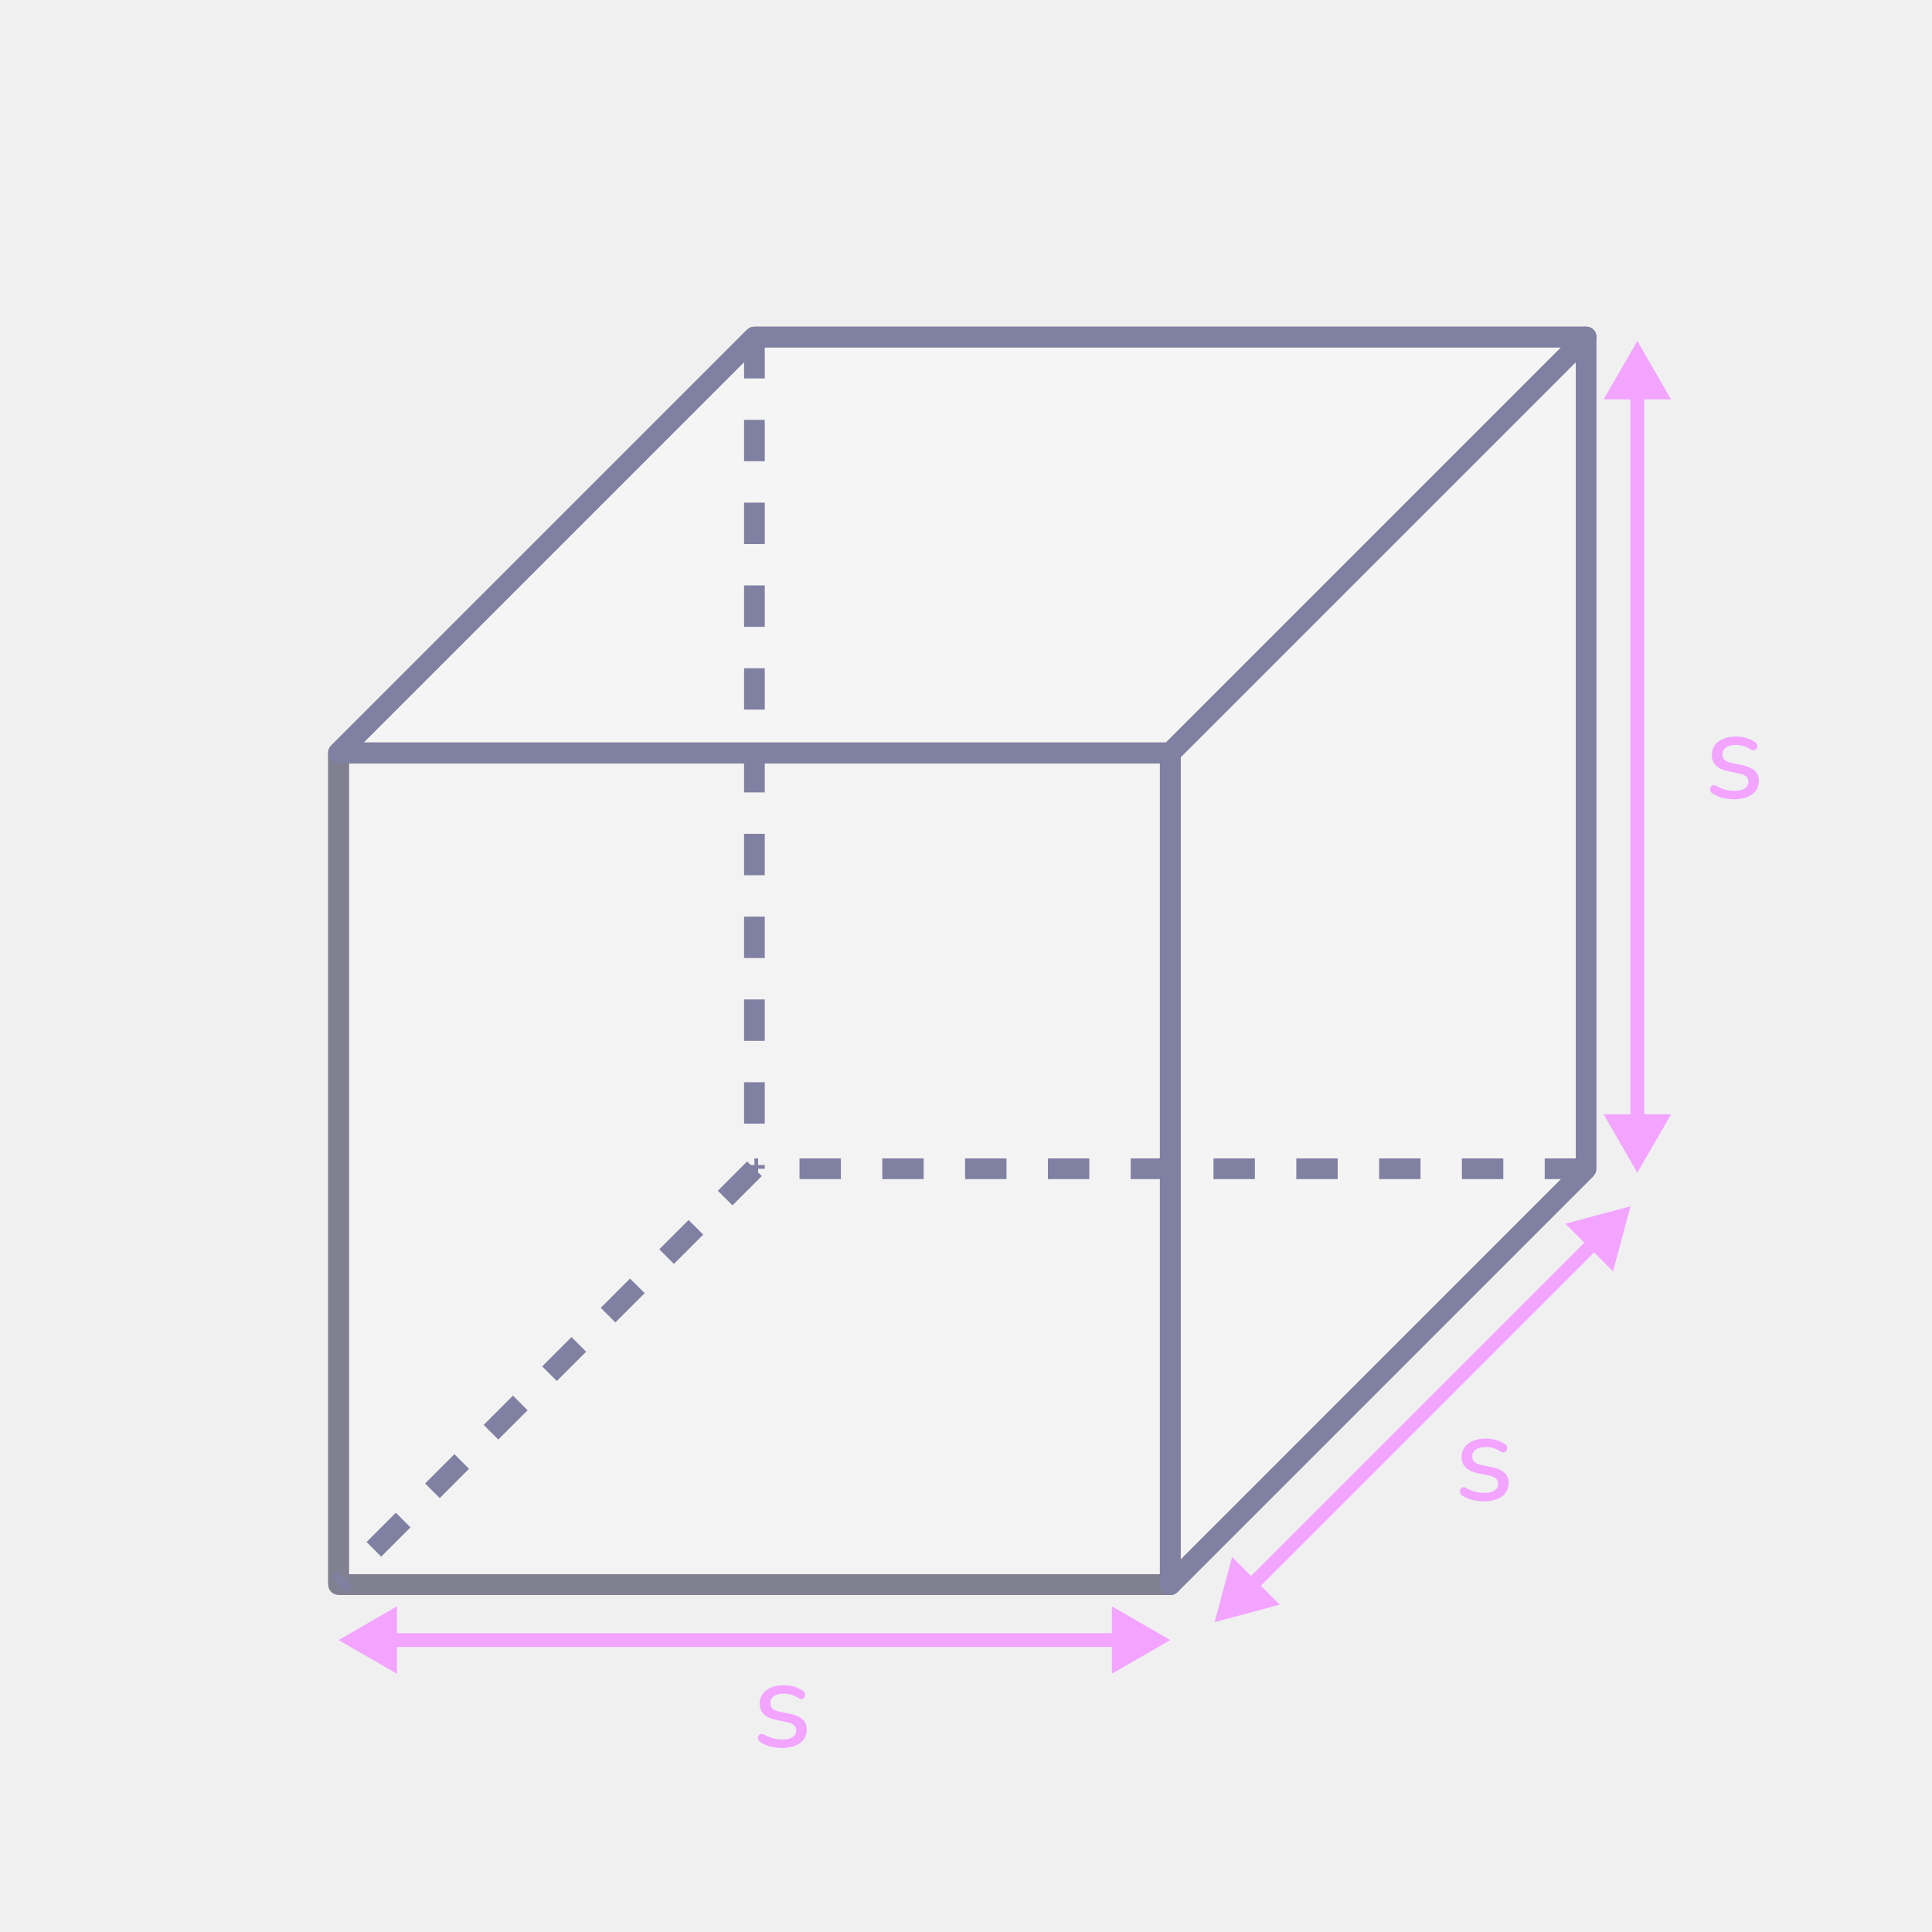
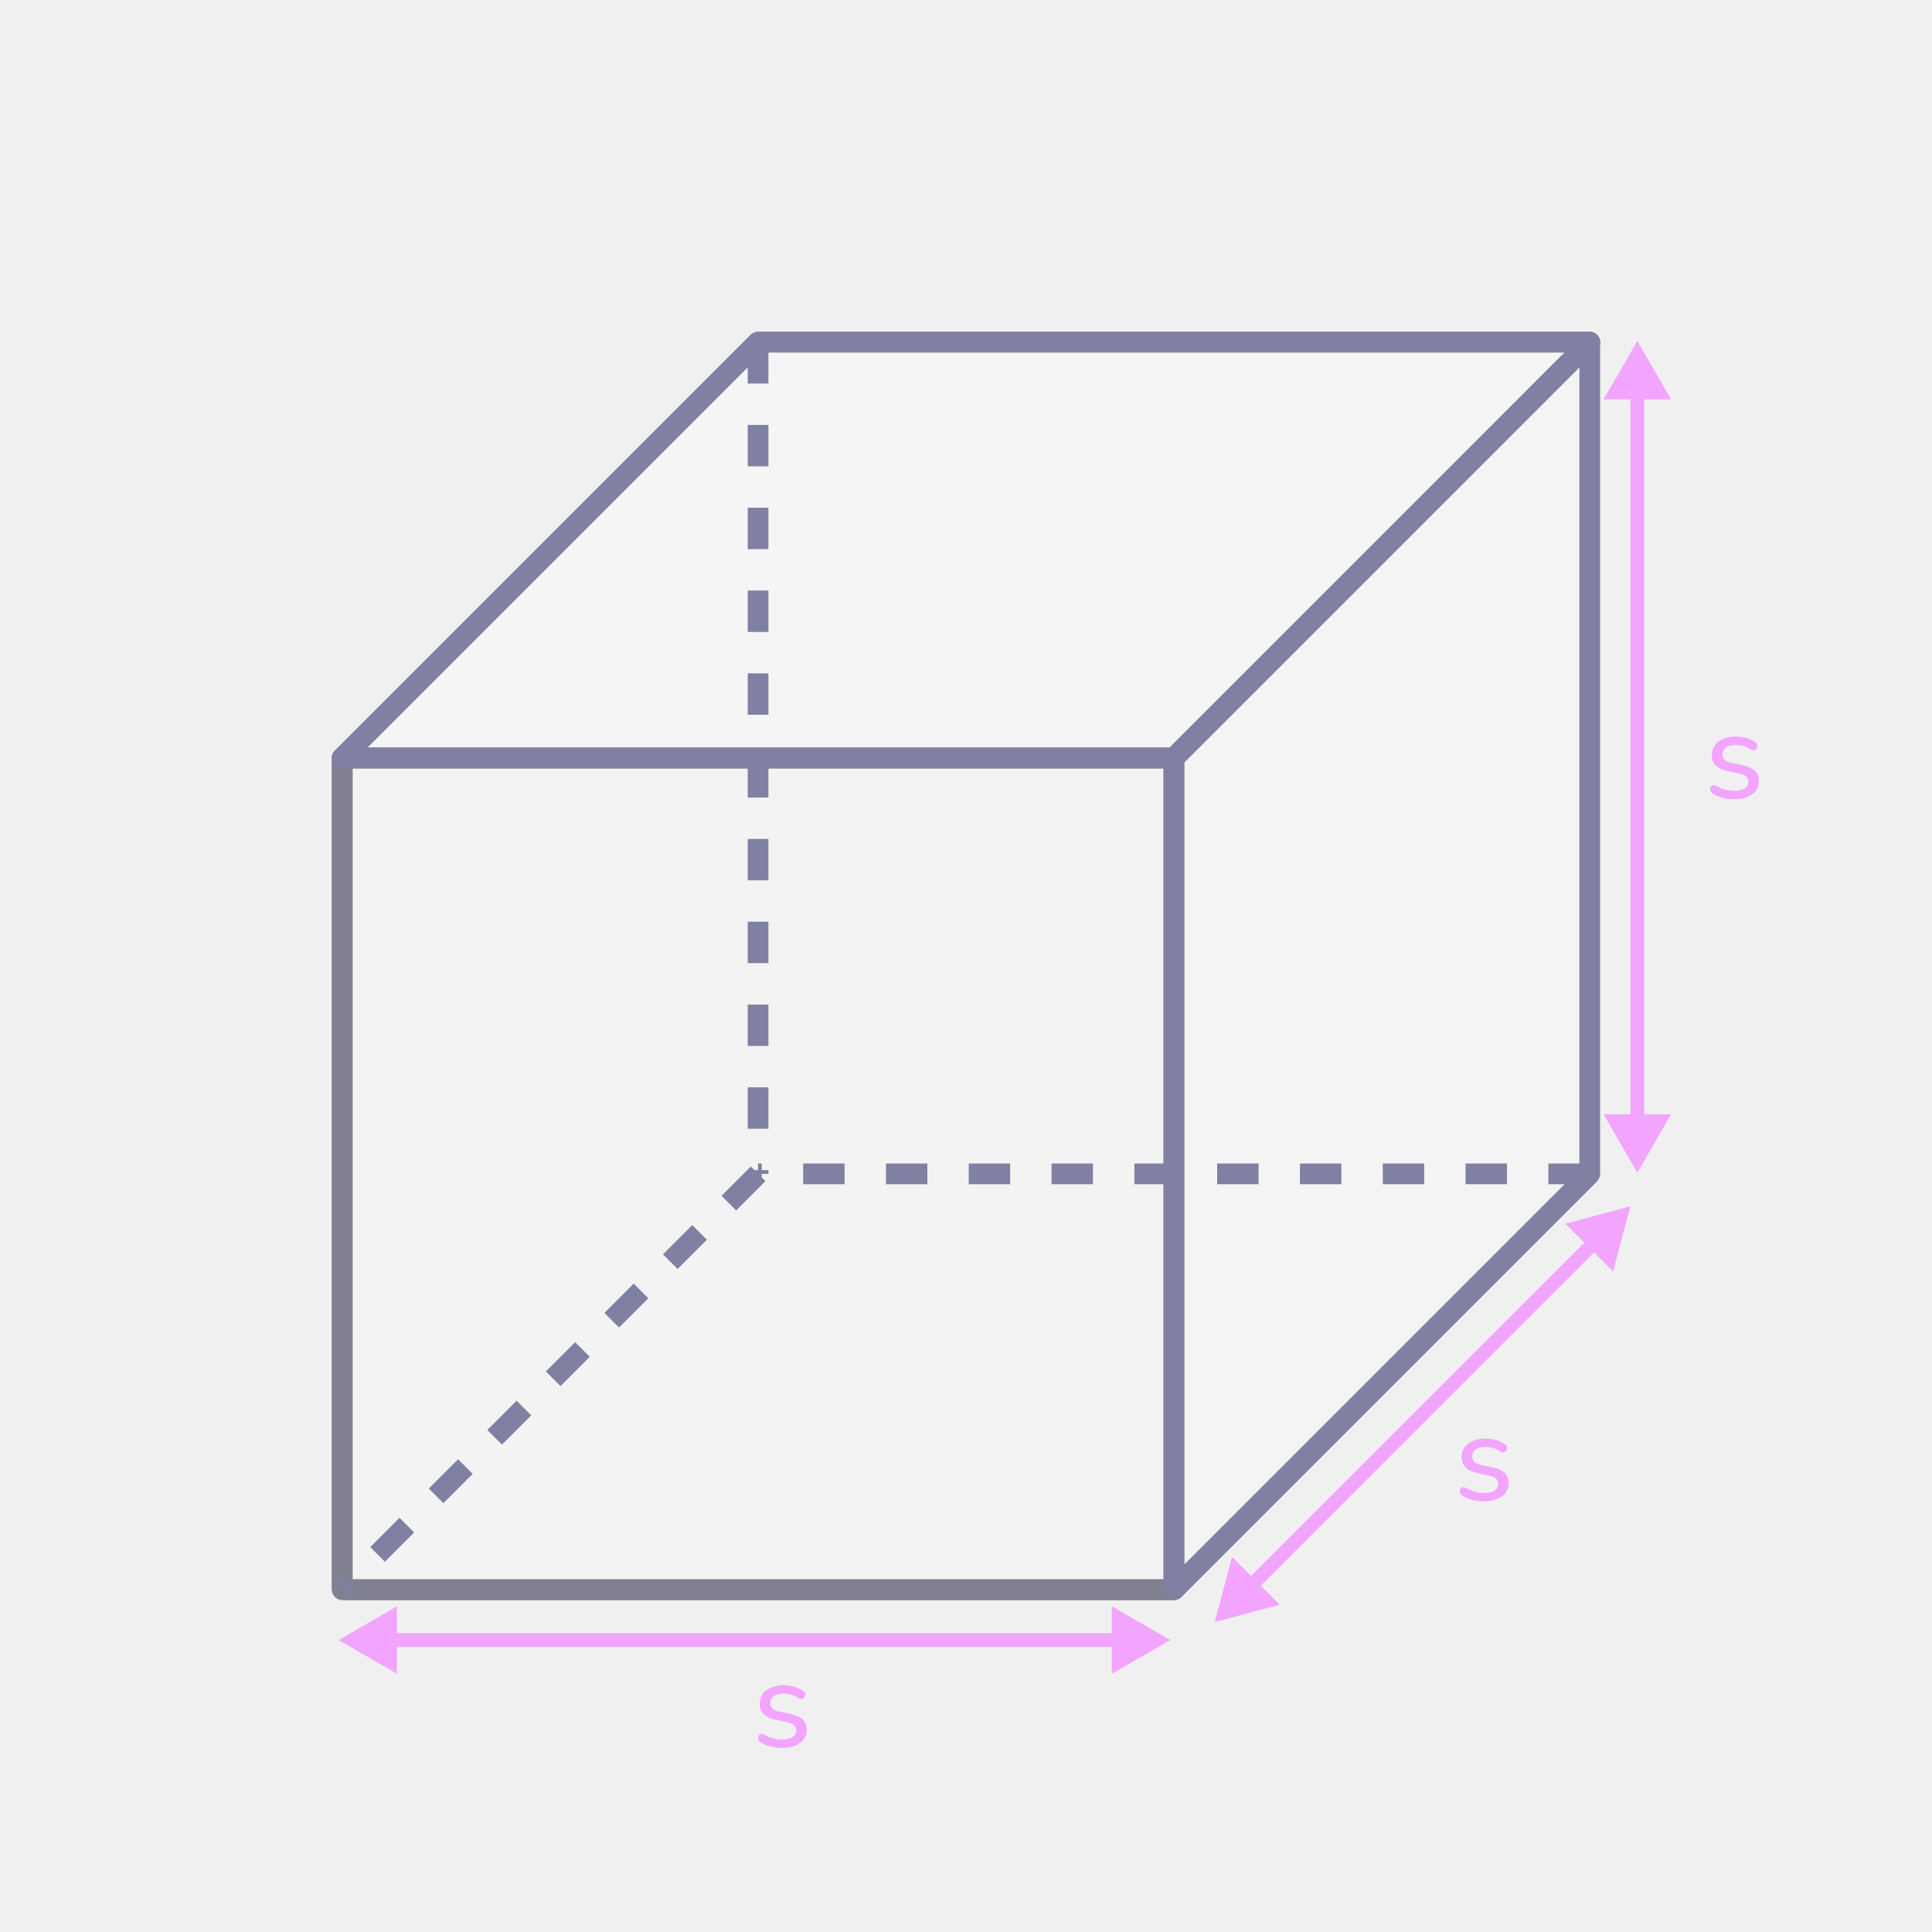
<svg xmlns="http://www.w3.org/2000/svg" id="ART" width="560" height="560" viewBox="0 0 560 560">
  <defs>
    <style>
      .cls-1 {
        fill: #8080a3;
      }

      .cls-2 {
        opacity: .5;
      }

      .cls-2, .cls-3, .cls-4 {
        fill: #fff;
      }

      .cls-3 {
        opacity: .8;
      }

      .cls-4 {
        opacity: .7;
      }

      .cls-5 {
        opacity: .4;
      }

      .cls-6 {
        stroke: #8080a3;
      }

      .cls-6, .cls-7 {
        stroke-linejoin: round;
        stroke-width: 6px;
      }

      .cls-6, .cls-7, .cls-8 {
        fill: none;
      }

      .cls-7 {
        stroke: #808091;
      }

      .cls-8 {
        stroke: #f2a4ff;
        stroke-miterlimit: 10;
        stroke-width: 4px;
      }

      .cls-9 {
        fill: #f2a4ff;
      }
    </style>
  </defs>
  <g>
-     <g class="cls-5">
-       <g>
-         <polygon class="cls-3" points="459.74 97.7 218.67 97.7 98.13 218.23 339.21 218.23 459.74 97.7" />
-         <polygon class="cls-4" points="459.74 338.77 339.21 459.31 339.21 218.23 459.74 97.69 459.74 338.77" />
-         <rect class="cls-2" x="98.13" y="218.23" width="241.07" height="241.07" />
-       </g>
-     </g>
-     <g>
-       <rect class="cls-7" x="98.13" y="218.23" width="241.07" height="241.07" />
-       <polygon class="cls-7" points="459.74 97.7 218.67 97.7 98.13 218.23 339.21 218.23 459.74 97.7" />
-       <polyline class="cls-7" points="98.13 459.31 339.21 459.31 459.74 338.77" />
-       <polyline class="cls-7" points="98.13 459.31 98.13 218.23 218.67 97.69" />
-       <polygon class="cls-6" points="459.74 338.77 339.21 459.31 339.21 218.23 459.74 97.69 459.74 338.77" />
-       <polygon class="cls-6" points="459.74 97.7 218.67 97.7 98.13 218.23 339.21 218.23 459.74 97.7" />
-       <path class="cls-1" d="M221.67,338.77h-6v-1.08h6v1.08Zm0-13.08h-6v-12h6v12Zm0-24h-6v-12h6v12Zm0-24h-6v-12h6v12Zm0-24h-6v-12h6v12Zm0-24h-6v-12h6v12Zm0-24h-6v-12h6v12Zm0-24h-6v-12h6v12Zm0-24h-6v-12h6v12Zm0-24h-6v-12h6v12Zm0-24h-6v-12h6v12Z" />
-       <path class="cls-1" d="M459.74,341.77h-12v-6h12v6Zm-24,0h-12v-6h12v6Zm-24,0h-12v-6h12v6Zm-24,0h-12v-6h12v6Zm-24,0h-12v-6h12v6Zm-24,0h-12v-6h12v6Zm-24,0h-12v-6h12v6Zm-24,0h-12v-6h12v6Zm-24,0h-12v-6h12v6Zm-24,0h-12v-6h12v6Zm-24,0h-1.07v-6h1.07v6Z" />
-       <path class="cls-1" d="M100.26,461.43l-4.24-4.24,1.74-1.74,4.24,4.24-1.74,1.74Zm10.23-10.23l-4.24-4.24,8.49-8.49,4.24,4.24-8.49,8.49Zm16.97-16.97l-4.24-4.24,8.49-8.49,4.24,4.24-8.49,8.49Zm16.97-16.97l-4.24-4.24,8.49-8.49,4.24,4.24-8.49,8.49Zm16.97-16.97l-4.24-4.24,8.49-8.49,4.24,4.24-8.49,8.49Zm16.97-16.97l-4.24-4.24,8.49-8.49,4.24,4.24-8.49,8.49Zm16.97-16.97l-4.24-4.24,8.49-8.49,4.24,4.24-8.49,8.49Zm16.97-16.97l-4.24-4.24,8.49-8.49,4.24,4.24-8.49,8.49Z" />
-     </g>
-   </g>
-   <g>
    <line class="cls-8" x1="462.66" y1="359.58" x2="362.02" y2="460.23" />
    <polygon class="cls-9" points="453.73 354.7 472.61 349.64 467.55 368.52 453.73 354.7" />
    <polygon class="cls-9" points="357.13 451.3 352.07 470.18 370.95 465.12 357.13 451.3" />
  </g>
  <g>
    <line class="cls-8" x1="325.14" y1="475.38" x2="112.2" y2="475.38" />
    <polygon class="cls-9" points="322.28 465.6 339.21 475.38 322.28 485.15 322.28 465.6" />
    <polygon class="cls-9" points="115.06 465.6 98.13 475.38 115.06 485.15 115.06 465.6" />
  </g>
  <g>
    <line class="cls-8" x1="474.59" y1="112.91" x2="474.59" y2="325.85" />
    <polygon class="cls-9" points="464.82 115.77 474.59 98.84 484.36 115.77 464.82 115.77" />
    <polygon class="cls-9" points="464.82 322.99 474.59 339.92 484.36 322.99 464.82 322.99" />
  </g>
  <path class="cls-9" d="M430.17,435.17c-1.08,0-2.17-.13-3.26-.38-1.09-.25-2.12-.69-3.08-1.31-.26-.17-.45-.38-.56-.63-.11-.25-.14-.5-.11-.76,.04-.25,.14-.47,.31-.67,.17-.19,.38-.31,.63-.34s.52,.03,.81,.2c.94,.53,1.84,.9,2.72,1.12,.88,.22,1.75,.32,2.61,.32,1.32,0,2.32-.24,2.99-.72s1.01-1.12,1.01-1.91c0-.67-.22-1.19-.67-1.57-.44-.37-1.13-.65-2.07-.85l-3.35-.68c-1.49-.34-2.61-.89-3.37-1.67-.76-.78-1.13-1.78-1.13-3.01,0-1.08,.29-2.02,.88-2.83,.59-.8,1.41-1.42,2.47-1.85s2.27-.65,3.64-.65c1.06,0,2.06,.14,3.01,.41,.95,.28,1.81,.69,2.57,1.24,.29,.17,.47,.38,.56,.63,.08,.25,.1,.5,.04,.76-.06,.25-.17,.46-.34,.63-.17,.17-.38,.27-.65,.31-.26,.04-.55-.03-.86-.2-.7-.48-1.41-.82-2.14-1.03s-1.46-.31-2.18-.31c-1.3,0-2.27,.25-2.93,.76-.66,.5-.99,1.17-.99,1.98,0,.62,.2,1.14,.59,1.55s1.03,.71,1.89,.9l3.35,.68c1.56,.34,2.74,.87,3.53,1.6,.79,.73,1.19,1.72,1.19,2.97,0,1.63-.64,2.92-1.93,3.87-1.28,.95-3.01,1.42-5.17,1.42Z" />
  <path class="cls-9" d="M226.72,506.66c-1.08,0-2.17-.13-3.26-.38-1.09-.25-2.12-.69-3.08-1.31-.26-.17-.45-.38-.56-.63-.11-.25-.14-.5-.11-.76s.14-.47,.31-.67c.17-.19,.38-.31,.63-.34s.52,.03,.81,.2c.94,.53,1.84,.9,2.72,1.12s1.75,.32,2.61,.32c1.32,0,2.32-.24,2.99-.72s1.01-1.12,1.01-1.91c0-.67-.22-1.19-.67-1.57-.44-.37-1.13-.65-2.07-.85l-3.35-.68c-1.49-.34-2.61-.89-3.37-1.67-.76-.78-1.13-1.78-1.13-3.01,0-1.08,.29-2.02,.88-2.83,.59-.8,1.41-1.42,2.47-1.85,1.06-.43,2.27-.65,3.64-.65,1.06,0,2.06,.14,3.01,.41,.95,.28,1.81,.69,2.57,1.24,.29,.17,.47,.38,.56,.63,.08,.25,.09,.5,.04,.76-.06,.25-.17,.46-.34,.63s-.38,.27-.65,.31c-.26,.04-.55-.03-.86-.2-.7-.48-1.41-.82-2.14-1.03-.73-.2-1.46-.31-2.18-.31-1.3,0-2.27,.25-2.93,.76-.66,.5-.99,1.17-.99,1.98,0,.62,.2,1.14,.59,1.55,.4,.41,1.03,.71,1.89,.9l3.35,.68c1.56,.34,2.74,.87,3.53,1.6,.79,.73,1.19,1.72,1.19,2.97,0,1.63-.64,2.92-1.93,3.87-1.28,.95-3.01,1.42-5.17,1.42Z" />
  <path class="cls-9" d="M502.7,231.68c-1.08,0-2.17-.13-3.26-.38-1.09-.25-2.12-.69-3.08-1.31-.26-.17-.45-.38-.56-.63-.11-.25-.14-.5-.11-.76s.14-.47,.31-.67c.17-.19,.38-.31,.63-.34s.52,.03,.81,.2c.94,.53,1.84,.9,2.72,1.12s1.75,.32,2.61,.32c1.32,0,2.32-.24,2.99-.72s1.01-1.12,1.01-1.91c0-.67-.22-1.19-.67-1.57-.44-.37-1.13-.65-2.07-.85l-3.35-.68c-1.49-.34-2.61-.89-3.37-1.67-.76-.78-1.13-1.78-1.13-3.01,0-1.08,.29-2.02,.88-2.83,.59-.8,1.41-1.42,2.47-1.85,1.06-.43,2.27-.65,3.64-.65,1.06,0,2.06,.14,3.01,.41,.95,.28,1.81,.69,2.57,1.24,.29,.17,.47,.38,.56,.63,.08,.25,.09,.5,.04,.76-.06,.25-.17,.46-.34,.63s-.38,.27-.65,.31c-.26,.04-.55-.03-.86-.2-.7-.48-1.41-.82-2.14-1.03-.73-.2-1.46-.31-2.18-.31-1.3,0-2.27,.25-2.93,.76-.66,.5-.99,1.17-.99,1.98,0,.62,.2,1.14,.59,1.55,.4,.41,1.03,.71,1.89,.9l3.35,.68c1.56,.34,2.74,.87,3.53,1.6,.79,.73,1.19,1.72,1.19,2.97,0,1.63-.64,2.92-1.93,3.87-1.28,.95-3.01,1.42-5.17,1.42Z" />
+   <g>
+     <g class="cls-5">
+       <g>
+         <polygon class="cls-3" points="460.8 99.17 219.73 99.17 99.19 219.71 340.27 219.71 460.8 99.17" />
+         <polygon class="cls-4" points="460.8 340.25 340.27 460.78 340.27 219.71 460.8 99.17 460.8 340.25" />
+         <rect class="cls-2" x="99.19" y="219.71" width="241.07" height="241.07" />
+       </g>
+     </g>
+     <g>
+       <rect class="cls-7" x="99.19" y="219.71" width="241.07" height="241.07" />
+       <polygon class="cls-7" points="460.8 99.17 219.73 99.17 99.19 219.71 340.27 219.71 460.8 99.17" />
+       <polyline class="cls-7" points="99.19 460.78 340.27 460.78 460.8 340.25" />
+       <polyline class="cls-7" points="99.19 460.78 99.19 219.71 219.73 99.17" />
+       <polygon class="cls-6" points="460.8 340.25 340.27 460.78 340.27 219.71 460.8 99.17 460.8 340.25" />
+       <polygon class="cls-6" points="460.8 99.17 219.73 99.17 99.19 219.71 340.27 219.71 460.8 99.17" />
+       <path class="cls-1" d="M222.73,340.25h-6v-1.08h6v1.08Zm0-13.08h-6v-12h6v12Zm0-24h-6v-12h6v12Zm0-24h-6v-12h6v12Zm0-24h-6v-12h6v12Zm0-24h-6v-12h6v12Zm0-24h-6v-12h6v12Zm0-24h-6v-12h6v12Zm0-24h-6v-12h6v12Zm0-24h-6v-12h6v12Zm0-24h-6v-12h6v12Z" />
+       <path class="cls-1" d="M460.8,343.25h-12v-6h12v6Zm-24,0h-12v-6h12v6Zm-24,0h-12v-6h12v6Zm-24,0h-12v-6h12v6Zm-24,0h-12v-6h12v6Zm-24,0h-12v-6h12v6Zm-24,0h-12v-6h12v6Zm-24,0h-12v-6h12v6Zm-24,0h-12v-6h12v6Zm-24,0h-12v-6h12v6Zm-24,0h-1.07v-6h1.07v6Z" />
+       <path class="cls-1" d="M101.32,462.9l-4.24-4.24,1.74-1.74,4.24,4.24-1.74,1.74Zm10.23-10.23l-4.24-4.24,8.49-8.49,4.24,4.24-8.49,8.49Zm16.97-16.97l-4.24-4.24,8.49-8.49,4.24,4.24-8.49,8.49Zm16.97-16.97l-4.24-4.24,8.49-8.49,4.24,4.24-8.49,8.49Zm16.97-16.97l-4.24-4.24,8.49-8.49,4.24,4.24-8.49,8.49Zm16.97-16.97l-4.24-4.24,8.49-8.49,4.24,4.24-8.49,8.49Zm16.97-16.97l-4.24-4.24,8.49-8.49,4.24,4.24-8.49,8.49Zm16.97-16.97l-4.24-4.24,8.49-8.49,4.24,4.24-8.49,8.49Z" />
+     </g>
+   </g>
</svg>
